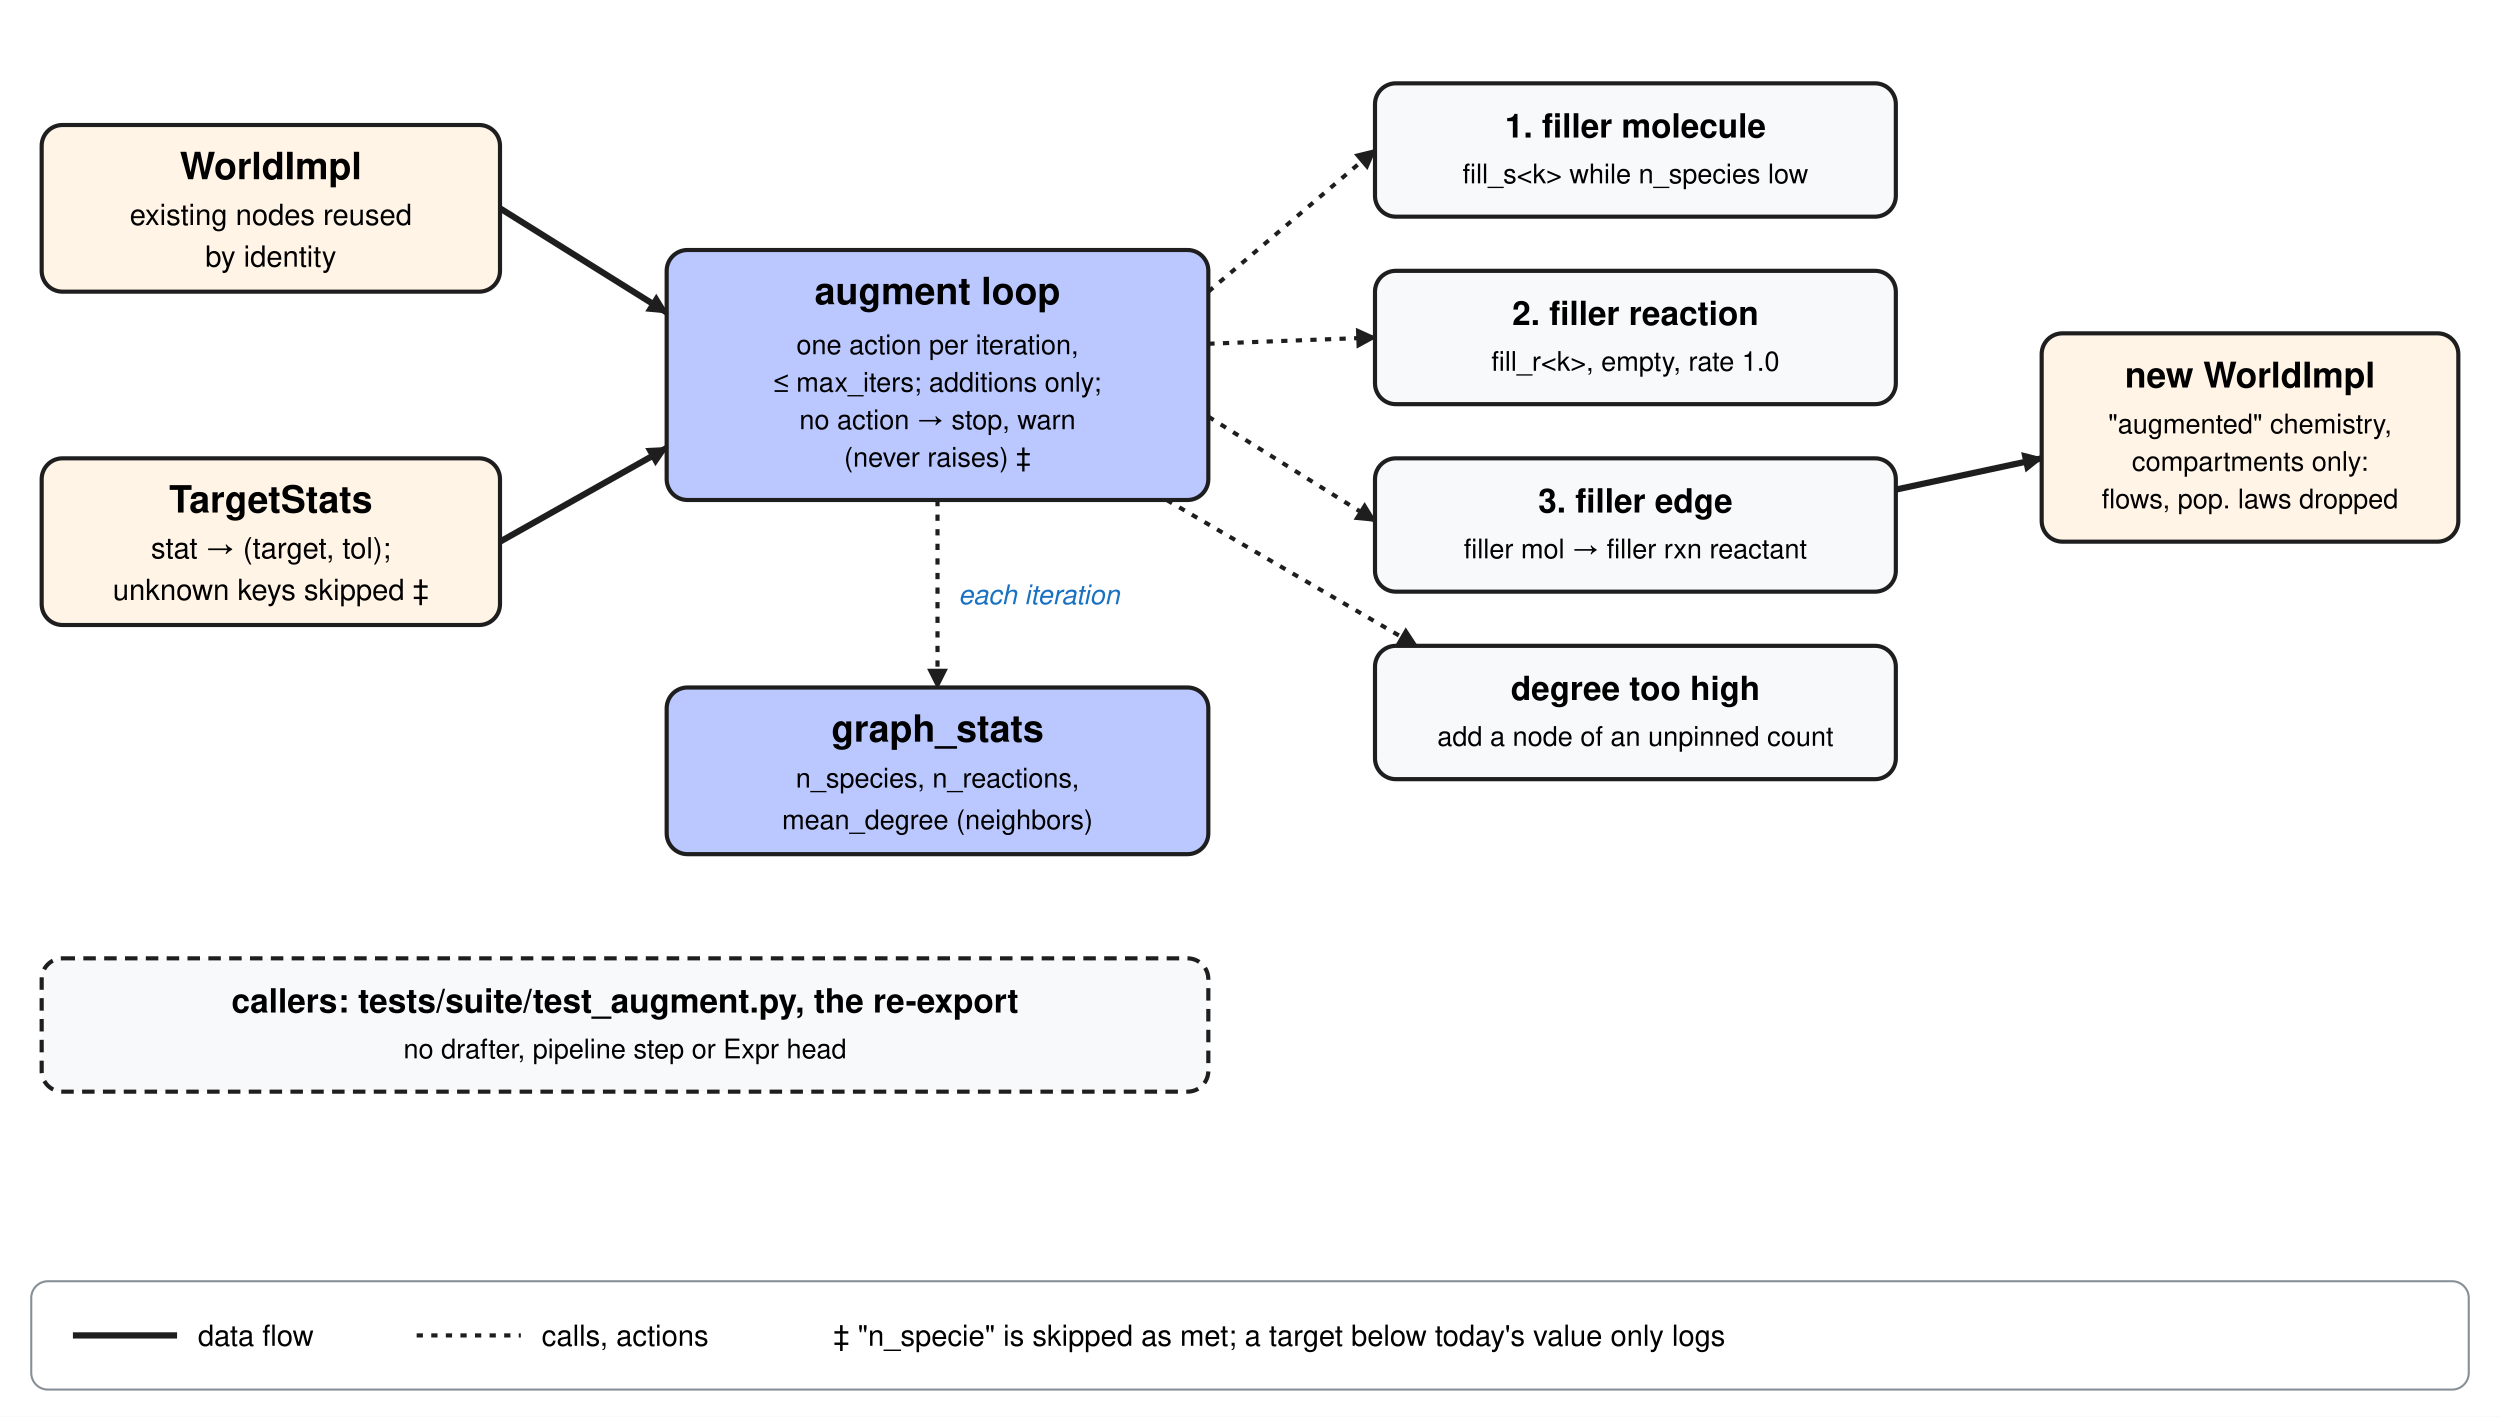
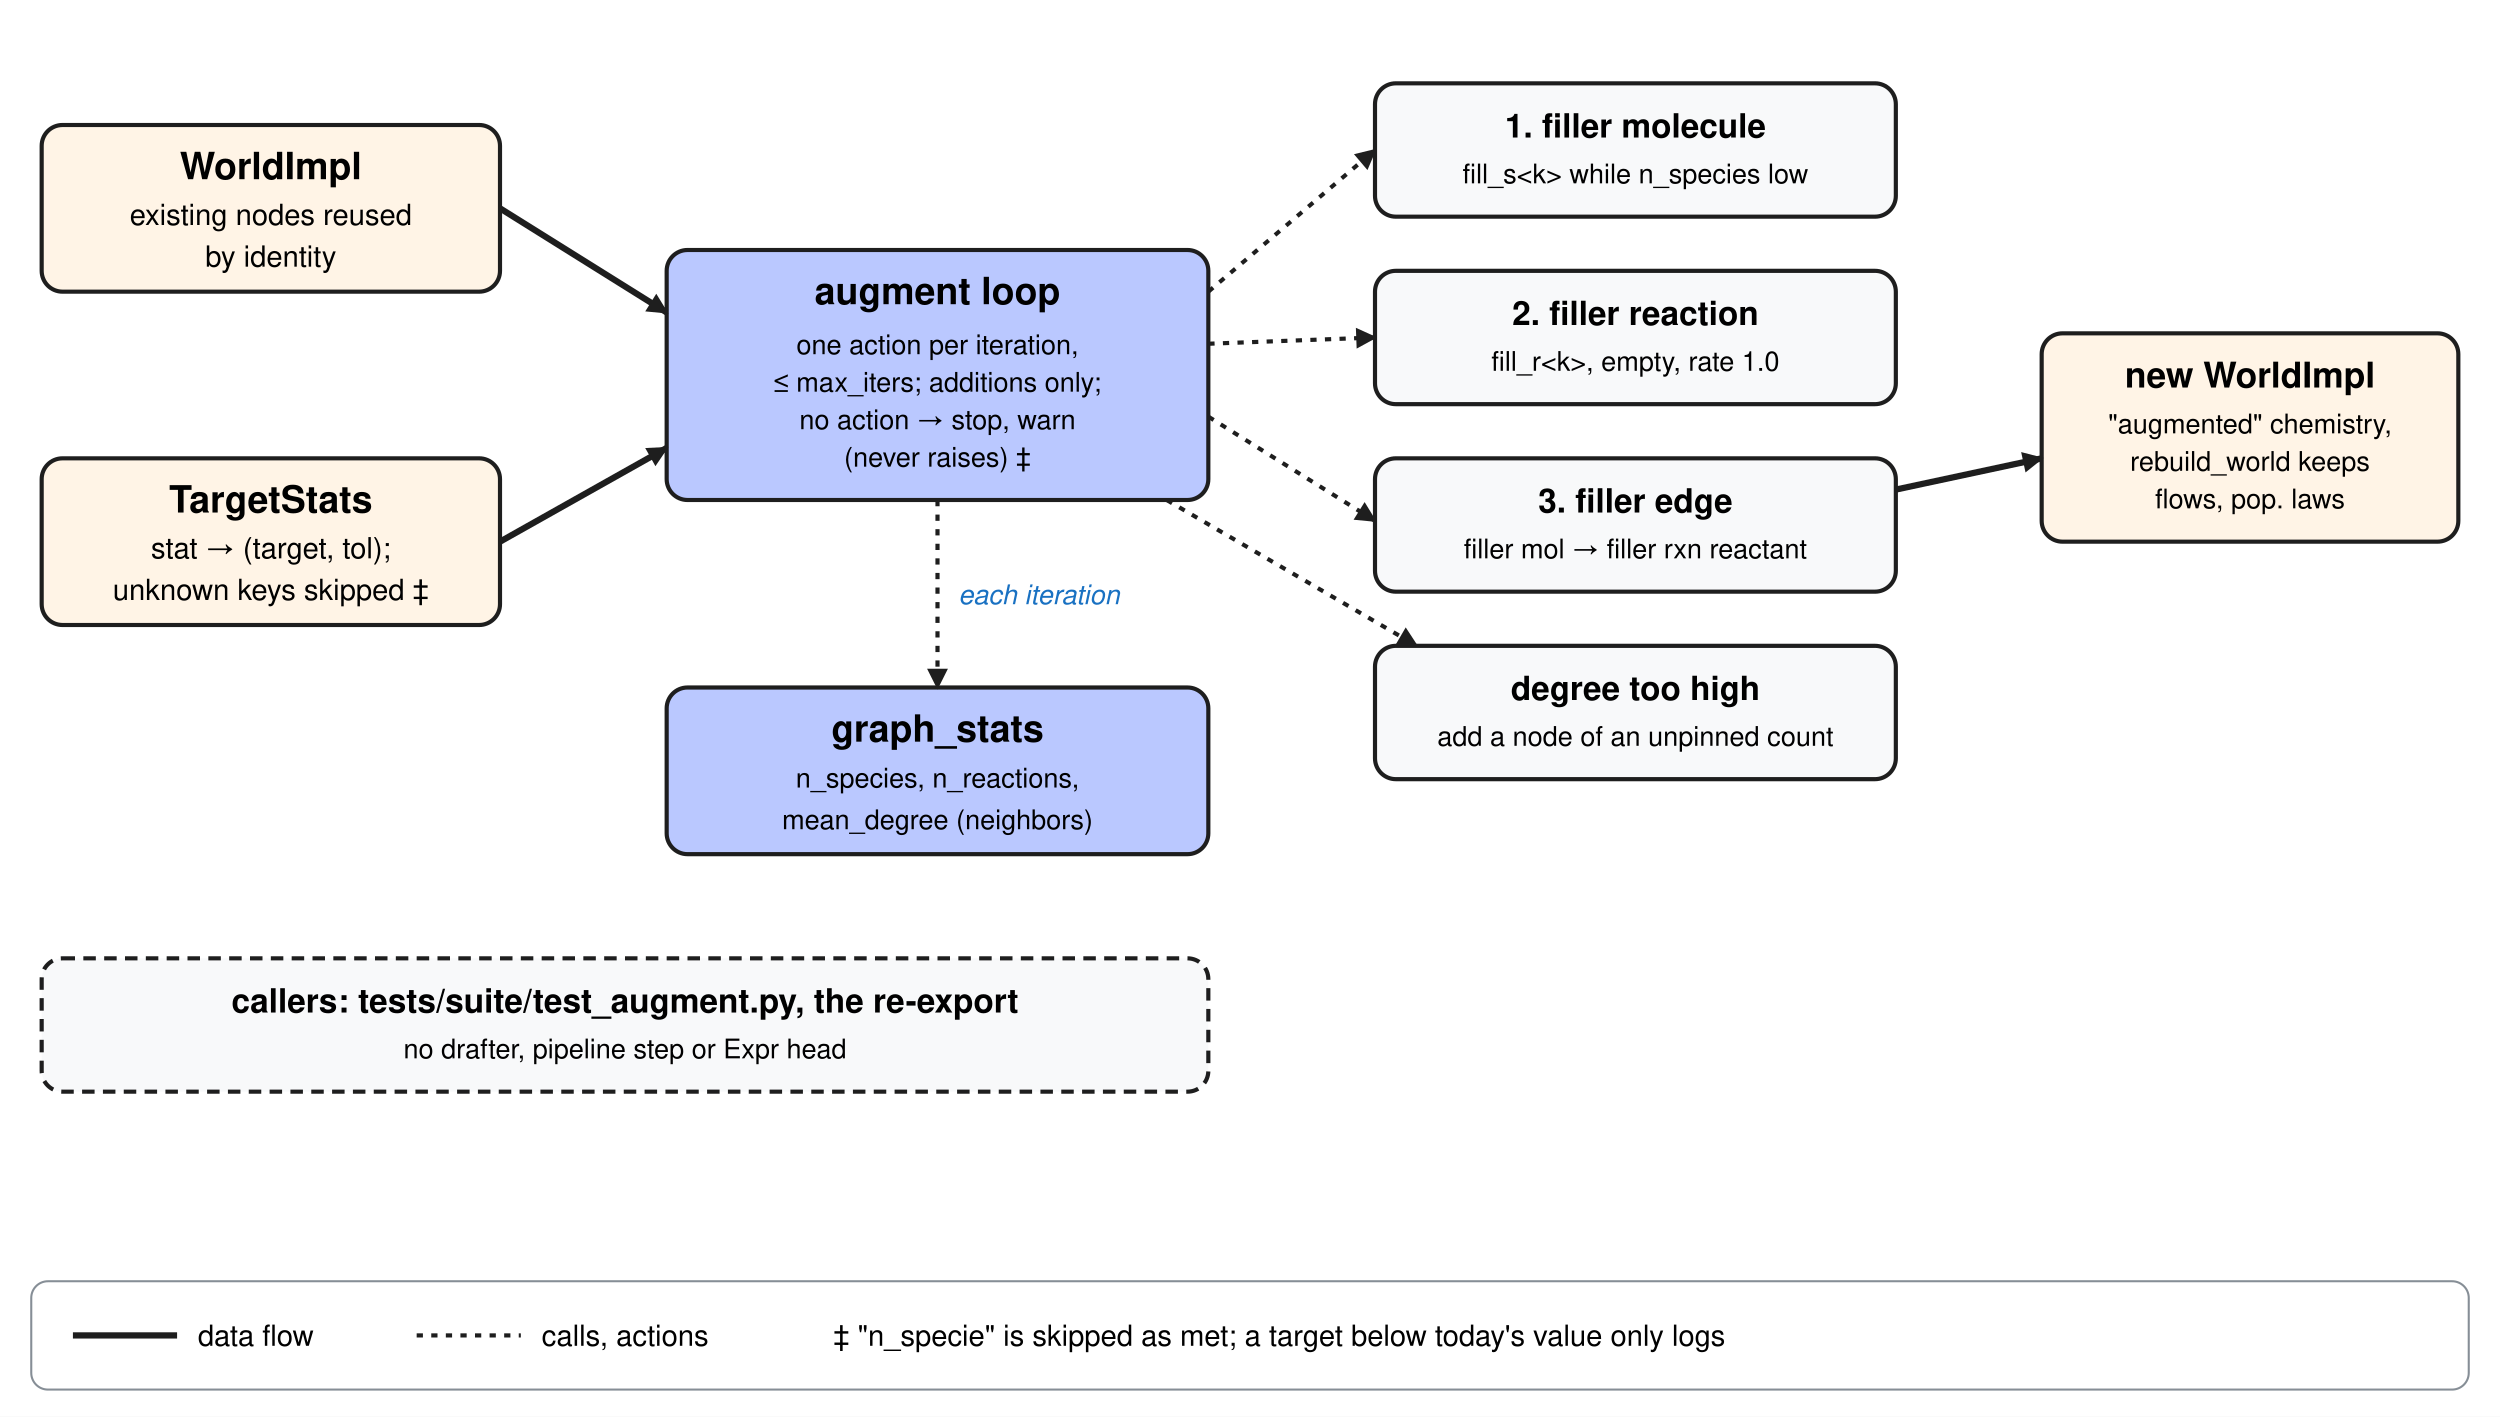
<svg xmlns="http://www.w3.org/2000/svg" width="2400" height="1360" viewBox="0 0 1200 680" font-family="Helvetica, Arial, sans-serif">
  <defs>
    <marker id="arrowhead" viewBox="0 0 10 10" refX="9" refY="5" markerUnits="userSpaceOnUse" markerWidth="10" markerHeight="10" orient="auto-start-reverse">
      <polygon id="arrowhead-shape" points="0,0 10,5 0,10" fill="#1e1e1e" />
    </marker>
  </defs>
  <rect id="bg" x="0" y="0" width="1200" height="680" fill="#ffffff" />
  <g id="n-world">
    <rect id="n-world-box" x="20" y="60" width="220" height="80" rx="10" fill="#fff4e6" stroke="#1e1e1e" stroke-width="2" />
    <text id="n-world-name" x="130" y="86" font-size="18" font-weight="600" text-anchor="middle">WorldImpl</text>
    <text id="n-world-kind" x="130" y="108" font-size="14" text-anchor="middle">existing nodes reused</text>
    <text id="n-world-kind2" x="130" y="128" font-size="14" text-anchor="middle">by identity</text>
  </g>
  <g id="n-targets">
    <rect id="n-targets-box" x="20" y="220" width="220" height="80" rx="10" fill="#fff4e6" stroke="#1e1e1e" stroke-width="2" />
    <text id="n-targets-name" x="130" y="246" font-size="18" font-weight="600" text-anchor="middle">TargetStats</text>
    <text id="n-targets-kind" x="130" y="268" font-size="14" text-anchor="middle">stat → (target, tol);</text>
    <text id="n-targets-kind2" x="130" y="288" font-size="14" text-anchor="middle">unknown keys skipped ‡</text>
  </g>
  <g id="n-loop">
    <rect id="n-loop-box" x="320" y="120" width="260" height="120" rx="10" fill="#bac8ff" stroke="#1e1e1e" stroke-width="2" />
    <text id="n-loop-name" x="450" y="146" font-size="18" font-weight="600" text-anchor="middle">augment loop</text>
    <text id="n-loop-k1" x="450" y="170" font-size="13" text-anchor="middle">one action per iteration,</text>
    <text id="n-loop-k2" x="450" y="188" font-size="13" text-anchor="middle">≤ max_iters; additions only;</text>
    <text id="n-loop-k3" x="450" y="206" font-size="13" text-anchor="middle">no action → stop, warn</text>
    <text id="n-loop-k4" x="450" y="224" font-size="13" text-anchor="middle">(never raises) ‡</text>
  </g>
  <line id="e-world-loop" x1="240" y1="100" x2="320" y2="150" stroke="#1e1e1e" stroke-width="3" marker-end="url(#arrowhead)" />
  <line id="e-targets-loop" x1="240" y1="260" x2="320" y2="215" stroke="#1e1e1e" stroke-width="3" marker-end="url(#arrowhead)" />
  <g id="n-gs">
    <rect id="n-gs-box" x="320" y="330" width="260" height="80" rx="10" fill="#bac8ff" stroke="#1e1e1e" stroke-width="2" />
    <text id="n-gs-name" x="450" y="356" font-size="18" font-weight="600" text-anchor="middle">graph_stats</text>
    <text id="n-gs-kind" x="450" y="378" font-size="13" text-anchor="middle">n_species, n_reactions,</text>
    <text id="n-gs-kind2" x="450" y="398" font-size="13" text-anchor="middle">mean_degree (neighbors)</text>
  </g>
  <line id="e-loop-gs" x1="450" y1="240" x2="450" y2="330" stroke="#1e1e1e" stroke-width="2" stroke-dasharray="3 4" marker-end="url(#arrowhead)" />
  <text id="l-loop-gs" x="460" y="290" font-size="13" fill="#1971c2" font-style="italic">each iteration</text>
  <g id="n-fs">
    <rect id="n-fs-box" x="660" y="40" width="250" height="64" rx="10" fill="#f8f9fa" stroke="#1e1e1e" stroke-width="2" />
    <text id="n-fs-name" x="785" y="66" font-size="16" font-weight="600" text-anchor="middle">1. filler molecule</text>
    <text id="n-fs-kind" x="785" y="88" font-size="13" text-anchor="middle">fill_s&lt;k&gt; while n_species low</text>
  </g>
  <g id="n-fr">
    <rect id="n-fr-box" x="660" y="130" width="250" height="64" rx="10" fill="#f8f9fa" stroke="#1e1e1e" stroke-width="2" />
    <text id="n-fr-name" x="785" y="156" font-size="16" font-weight="600" text-anchor="middle">2. filler reaction</text>
    <text id="n-fr-kind" x="785" y="178" font-size="13" text-anchor="middle">fill_r&lt;k&gt;, empty, rate 1.0</text>
  </g>
  <g id="n-fe">
    <rect id="n-fe-box" x="660" y="220" width="250" height="64" rx="10" fill="#f8f9fa" stroke="#1e1e1e" stroke-width="2" />
    <text id="n-fe-name" x="785" y="246" font-size="16" font-weight="600" text-anchor="middle">3. filler edge</text>
    <text id="n-fe-kind" x="785" y="268" font-size="13" text-anchor="middle">filler mol → filler rxn reactant</text>
  </g>
  <g id="n-fo">
    <rect id="n-fo-box" x="660" y="310" width="250" height="64" rx="10" fill="#f8f9fa" stroke="#1e1e1e" stroke-width="2" />
    <text id="n-fo-name" x="785" y="336" font-size="16" font-weight="600" text-anchor="middle">degree too high</text>
    <text id="n-fo-kind" x="785" y="358" font-size="13" text-anchor="middle">add a node of an unpinned count</text>
  </g>
  <line id="e-loop-fs" x1="580" y1="140" x2="660" y2="72" stroke="#1e1e1e" stroke-width="2" stroke-dasharray="3 4" marker-end="url(#arrowhead)" />
  <line id="e-loop-fr" x1="580" y1="165" x2="660" y2="162" stroke="#1e1e1e" stroke-width="2" stroke-dasharray="3 4" marker-end="url(#arrowhead)" />
  <line id="e-loop-fe" x1="580" y1="200" x2="660" y2="250" stroke="#1e1e1e" stroke-width="2" stroke-dasharray="3 4" marker-end="url(#arrowhead)" />
  <line id="e-loop-fo" x1="560" y1="240" x2="680" y2="310" stroke="#1e1e1e" stroke-width="2" stroke-dasharray="3 4" marker-end="url(#arrowhead)" />
  <g id="n-out">
    <rect id="n-out-box" x="980" y="160" width="200" height="100" rx="10" fill="#fff4e6" stroke="#1e1e1e" stroke-width="2" />
    <text id="n-out-name" x="1080" y="186" font-size="17" font-weight="600" text-anchor="middle">new WorldImpl</text>
    <text id="n-out-k1" x="1080" y="208" font-size="13" text-anchor="middle">"augmented" chemistry,</text>
-     <text id="n-out-k2" x="1080" y="226" font-size="13" text-anchor="middle">compartments only:</text>
-     <text id="n-out-k3" x="1080" y="244" font-size="13" text-anchor="middle">flows, pop. laws dropped</text>
+     <text id="n-out-k2" x="1080" y="226" font-size="13" text-anchor="middle">rebuild_world keeps</text>
+     <text id="n-out-k3" x="1080" y="244" font-size="13" text-anchor="middle">flows, pop. laws</text>
  </g>
  <line id="e-fe-out" x1="910" y1="235" x2="980" y2="220" stroke="#1e1e1e" stroke-width="3" marker-end="url(#arrowhead)" />
  <g id="n-callers">
    <rect id="n-callers-box" x="20" y="460" width="560" height="64" rx="10" fill="#f8f9fa" stroke="#1e1e1e" stroke-width="2" stroke-dasharray="6 4" />
    <text id="n-callers-name" x="300" y="486" font-size="16" font-weight="600" text-anchor="middle">callers: tests/suite/test_augment.py, the re-export</text>
    <text id="n-callers-kind" x="300" y="508" font-size="13" text-anchor="middle">no drafter, pipeline step or Expr head</text>
  </g>
  <g id="legend">
    <rect id="legend-box" x="15" y="615" width="1170" height="52" rx="8" fill="#ffffff" stroke="#868e96" stroke-width="1" />
    <line id="legend-solid" x1="35" y1="641" x2="85" y2="641" stroke="#1e1e1e" stroke-width="3" />
    <text id="legend-solid-text" x="95" y="646" font-size="14">data flow</text>
    <line id="legend-dotted" x1="200" y1="641" x2="250" y2="641" stroke="#1e1e1e" stroke-width="2" stroke-dasharray="3 4" />
    <text id="legend-dotted-text" x="260" y="646" font-size="14">calls, actions</text>
    <text id="legend-dagger" x="400" y="646" font-size="14">‡ "n_specie" is skipped as met; a target below today's value only logs</text>
  </g>
</svg>
